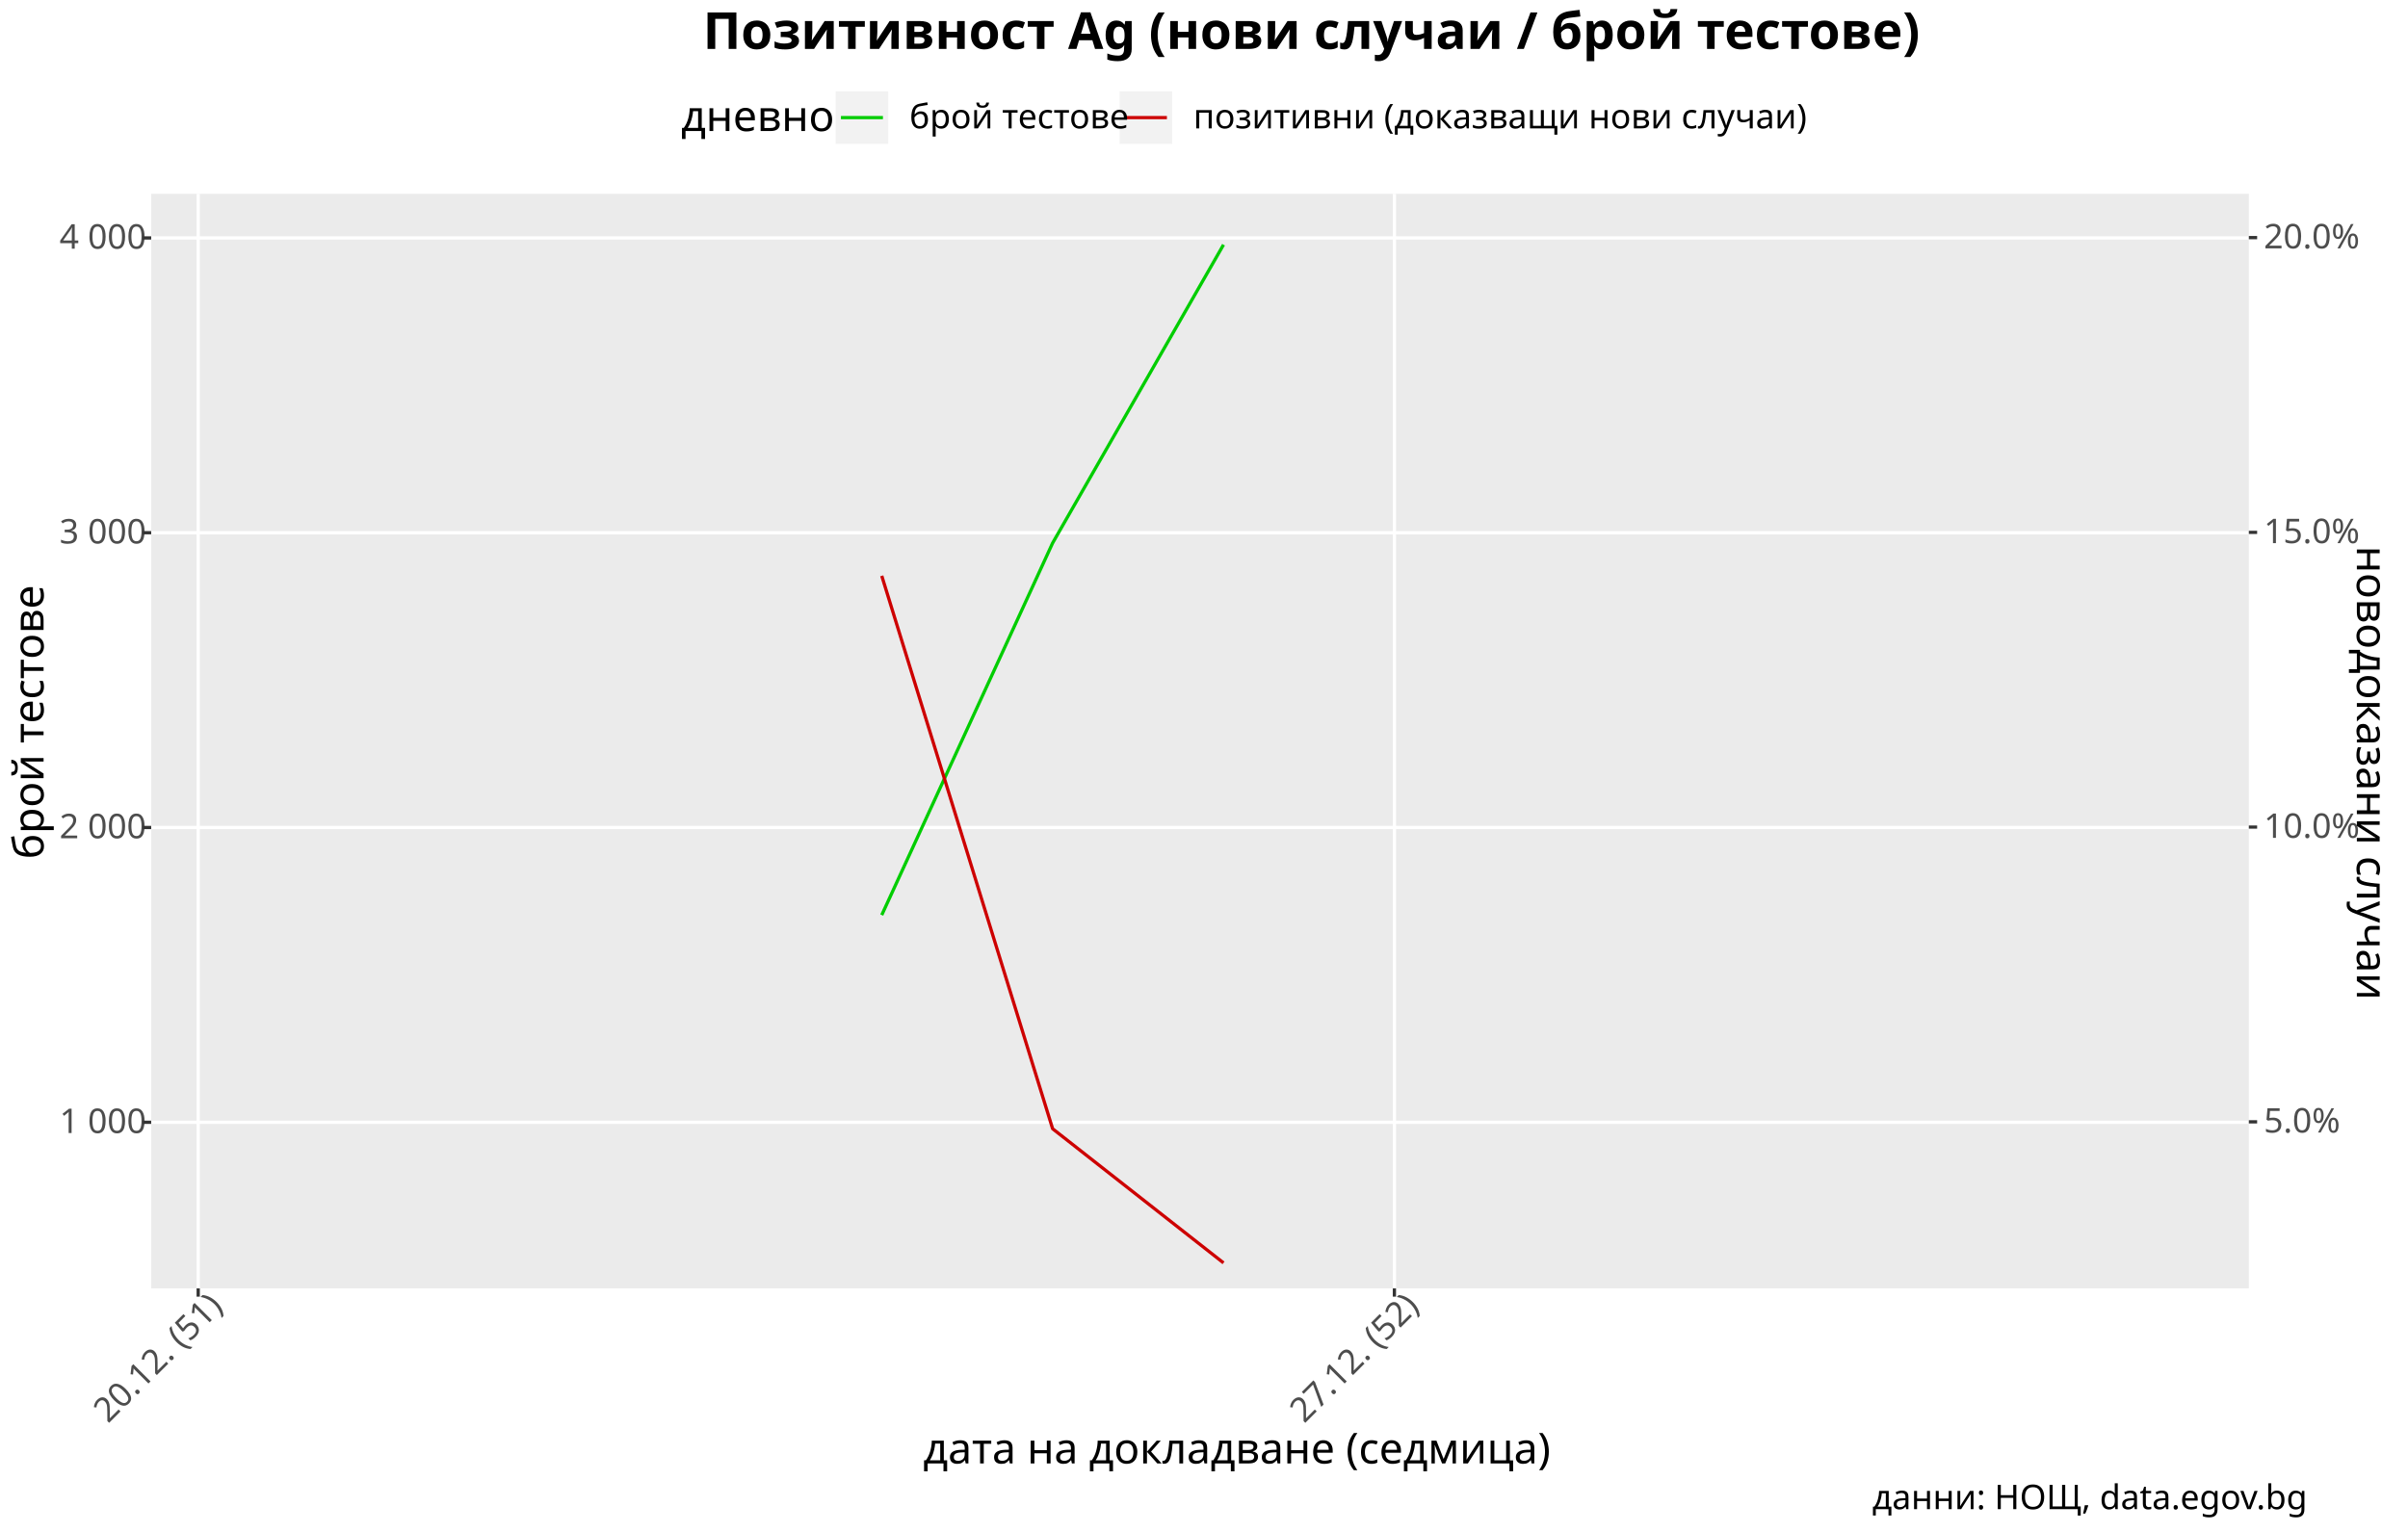
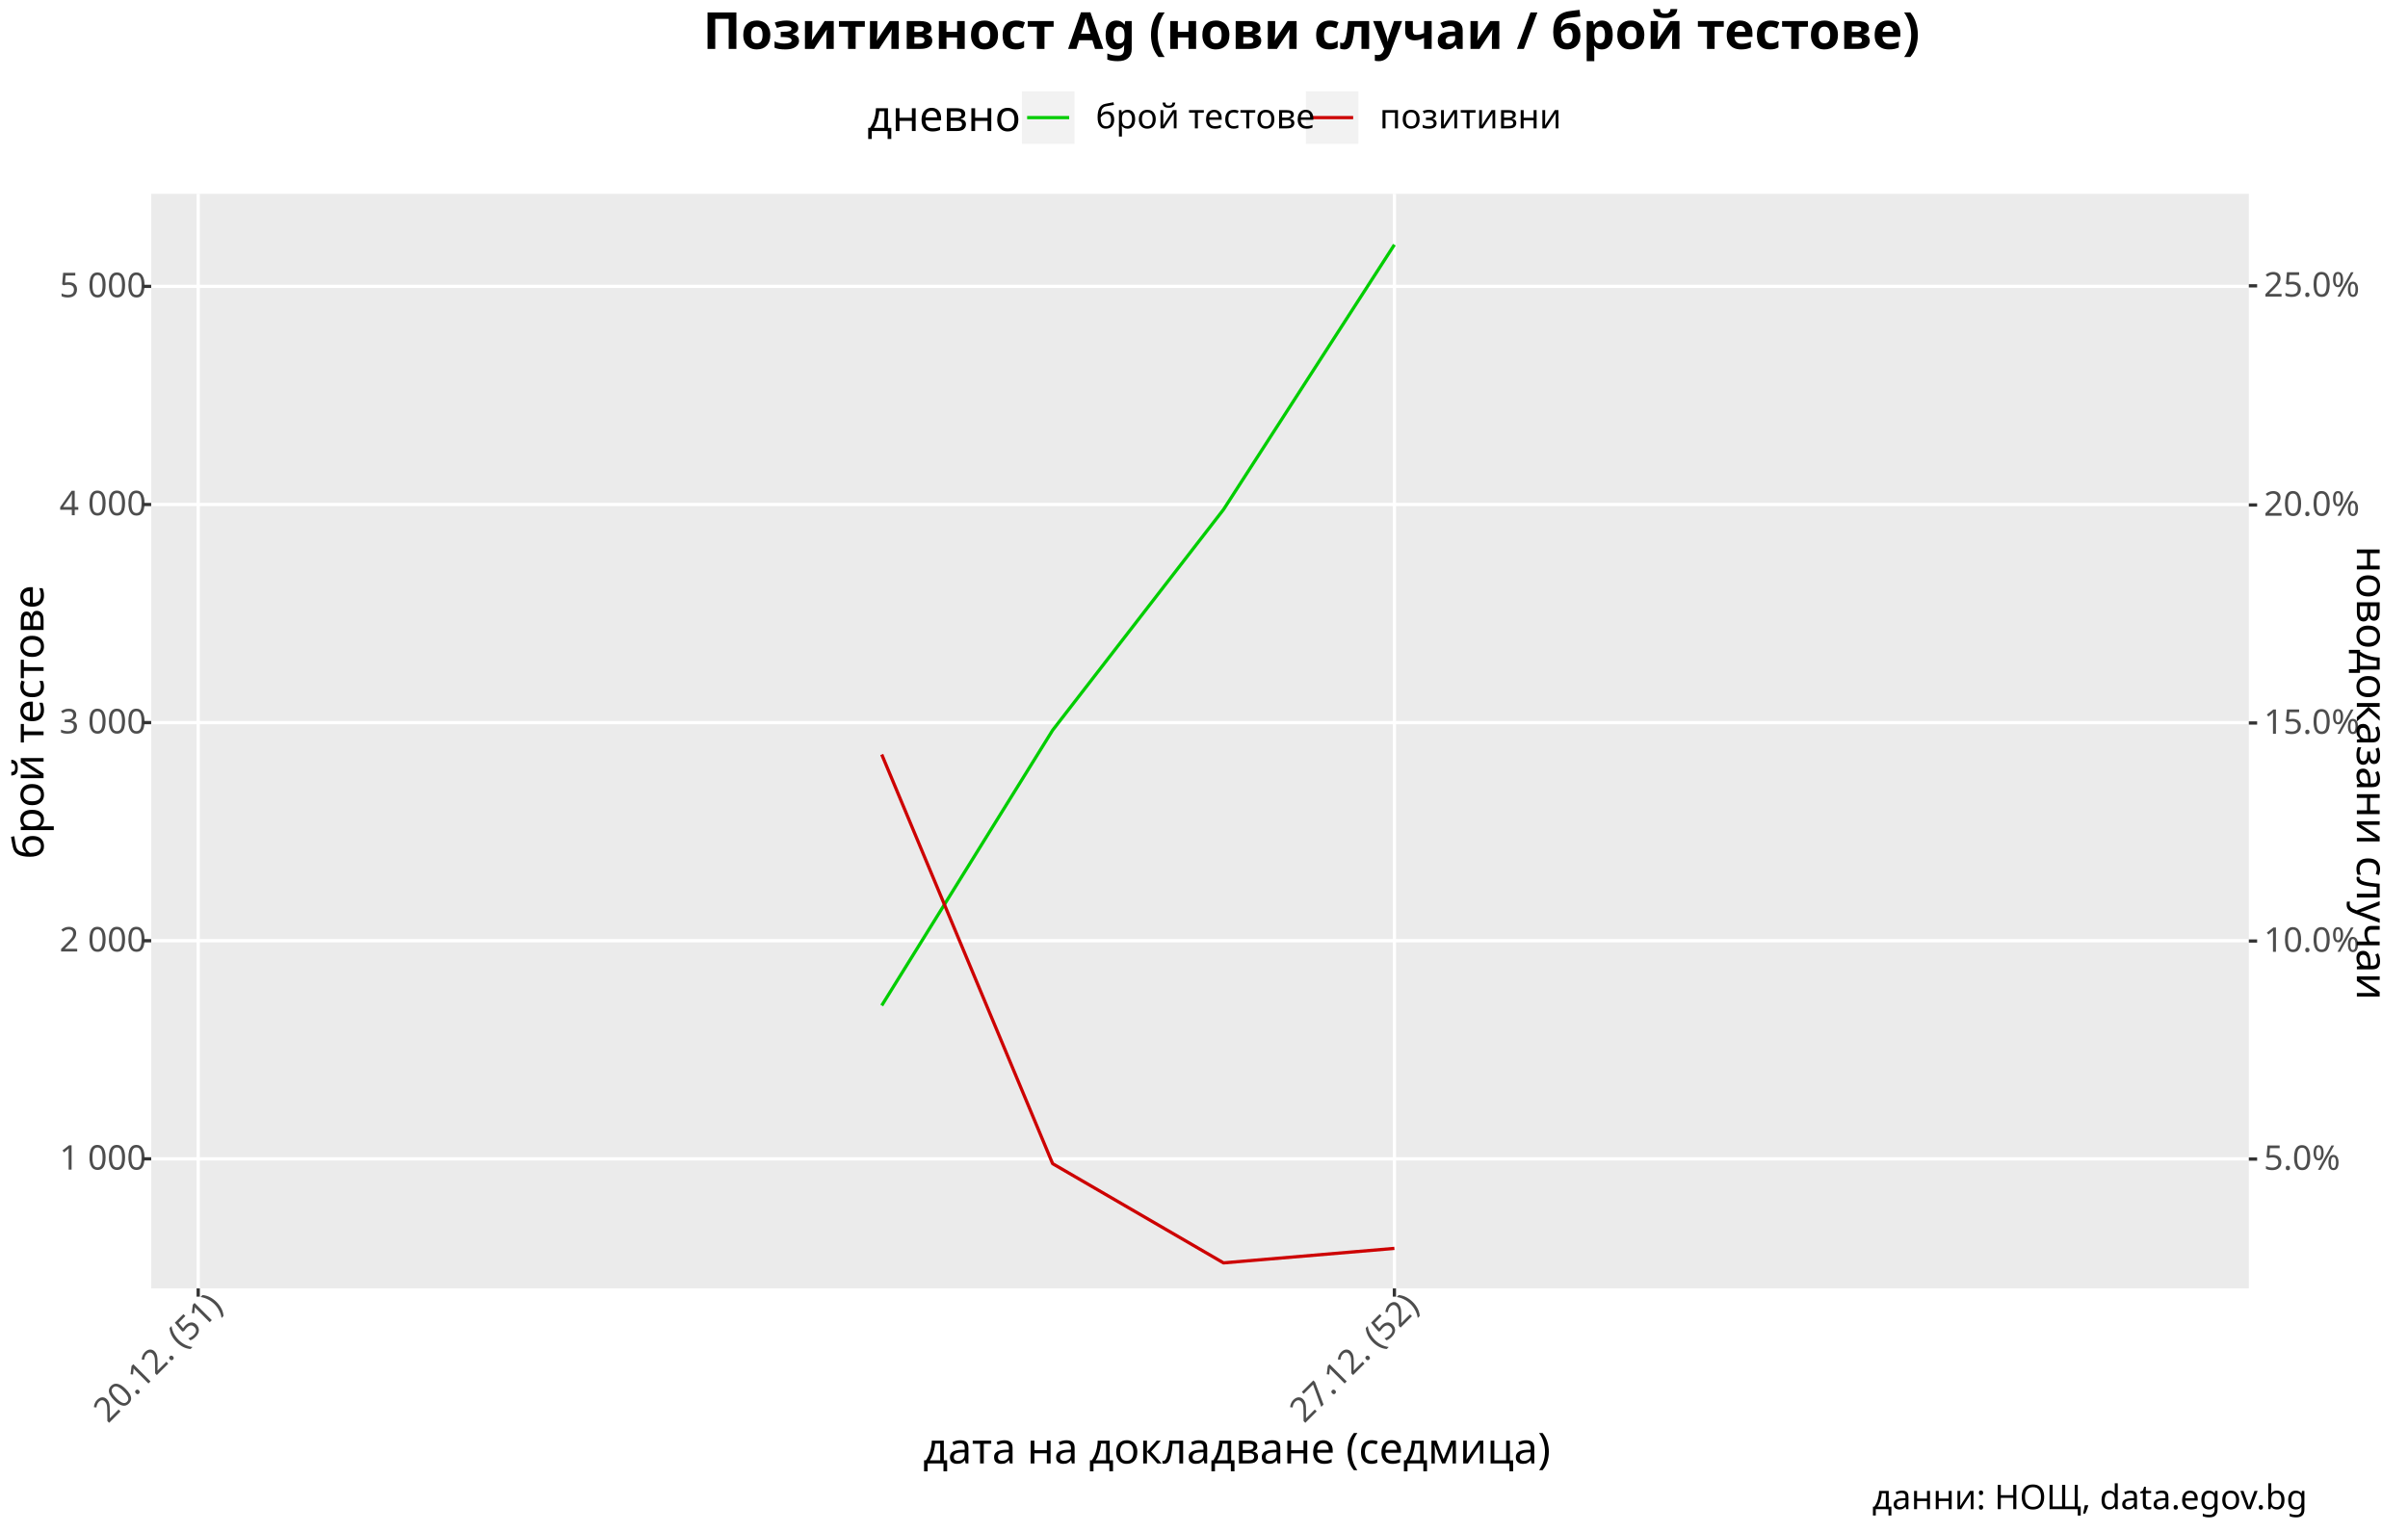
<svg xmlns="http://www.w3.org/2000/svg" viewBox="0 0 792.00 504.00">
  <defs>
    <style type="text/css">
    line, polyline, polygon, path, rect, circle {
      fill: none;
      stroke: #000000;
      stroke-linecap: round;
      stroke-linejoin: round;
      stroke-miterlimit: 10.00;
    }
  </style>
  </defs>
  <rect width="100%" height="100%" style="stroke: none; fill: #FFFFFF;" />
  <rect x="0.00" y="0.00" width="792.00" height="504.00" style="stroke-width: 1.07; stroke: #FFFFFF; fill: #FFFFFF;" />
  <defs>
    <clipPath id="cpNDkuNzN8NzM5LjY1fDQyMy44N3w2My43Nw==">
      <rect x="49.73" y="63.77" width="689.92" height="360.10" />
    </clipPath>
  </defs>
  <rect x="49.73" y="63.77" width="689.92" height="360.10" style="stroke-width: 1.07; stroke: none; fill: #EBEBEB;" clip-path="url(#cpNDkuNzN8NzM5LjY1fDQyMy44N3w2My43Nw==)" />
-   <polyline points="49.73,369.23 739.65,369.23 " style="stroke-width: 1.07; stroke: #FFFFFF; stroke-linecap: butt;" clip-path="url(#cpNDkuNzN8NzM5LjY1fDQyMy44N3w2My43Nw==)" />
-   <polyline points="49.73,272.25 739.65,272.25 " style="stroke-width: 1.07; stroke: #FFFFFF; stroke-linecap: butt;" clip-path="url(#cpNDkuNzN8NzM5LjY1fDQyMy44N3w2My43Nw==)" />
-   <polyline points="49.73,175.27 739.65,175.27 " style="stroke-width: 1.07; stroke: #FFFFFF; stroke-linecap: butt;" clip-path="url(#cpNDkuNzN8NzM5LjY1fDQyMy44N3w2My43Nw==)" />
-   <polyline points="49.73,78.28 739.65,78.28 " style="stroke-width: 1.07; stroke: #FFFFFF; stroke-linecap: butt;" clip-path="url(#cpNDkuNzN8NzM5LjY1fDQyMy44N3w2My43Nw==)" />
+   <polyline points="49.73,381.26 739.65,381.26 " style="stroke-width: 1.07; stroke: #FFFFFF; stroke-linecap: butt;" clip-path="url(#cpNDkuNzN8NzM5LjY1fDQyMy44N3w2My43Nw==)" />
+   <polyline points="49.73,309.50 739.65,309.50 " style="stroke-width: 1.07; stroke: #FFFFFF; stroke-linecap: butt;" clip-path="url(#cpNDkuNzN8NzM5LjY1fDQyMy44N3w2My43Nw==)" />
+   <polyline points="49.73,237.74 739.65,237.74 " style="stroke-width: 1.07; stroke: #FFFFFF; stroke-linecap: butt;" clip-path="url(#cpNDkuNzN8NzM5LjY1fDQyMy44N3w2My43Nw==)" />
+   <polyline points="49.73,165.98 739.65,165.98 " style="stroke-width: 1.07; stroke: #FFFFFF; stroke-linecap: butt;" clip-path="url(#cpNDkuNzN8NzM5LjY1fDQyMy44N3w2My43Nw==)" />
+   <polyline points="49.73,94.22 739.65,94.22 " style="stroke-width: 1.07; stroke: #FFFFFF; stroke-linecap: butt;" clip-path="url(#cpNDkuNzN8NzM5LjY1fDQyMy44N3w2My43Nw==)" />
  <polyline points="65.19,423.87 65.19,63.77 " style="stroke-width: 1.07; stroke: #FFFFFF; stroke-linecap: butt;" clip-path="url(#cpNDkuNzN8NzM5LjY1fDQyMy44N3w2My43Nw==)" />
  <polyline points="458.62,423.87 458.62,63.77 " style="stroke-width: 1.07; stroke: #FFFFFF; stroke-linecap: butt;" clip-path="url(#cpNDkuNzN8NzM5LjY1fDQyMy44N3w2My43Nw==)" />
-   <polyline points="290.01,301.05 346.21,178.66 402.42,80.51 " style="stroke-width: 1.07; stroke: #00CD00; stroke-linecap: butt;" clip-path="url(#cpNDkuNzN8NzM5LjY1fDQyMy44N3w2My43Nw==)" />
-   <polyline points="290.01,189.45 346.21,371.36 402.42,415.49 " style="stroke-width: 1.07; stroke: #CD0000; stroke-linecap: butt;" clip-path="url(#cpNDkuNzN8NzM5LjY1fDQyMy44N3w2My43Nw==)" />
+   <polyline points="290.01,330.81 346.21,240.25 402.42,167.63 458.62,80.51 " style="stroke-width: 1.07; stroke: #00CD00; stroke-linecap: butt;" clip-path="url(#cpNDkuNzN8NzM5LjY1fDQyMy44N3w2My43Nw==)" />
+   <polyline points="290.01,248.23 346.21,382.84 402.42,415.49 458.62,410.72 " style="stroke-width: 1.07; stroke: #CD0000; stroke-linecap: butt;" clip-path="url(#cpNDkuNzN8NzM5LjY1fDQyMy44N3w2My43Nw==)" />
  <defs>
    <clipPath id="cpMC4wMHw3OTIuMDB8NTA0LjAwfDAuMDA=">
      <rect x="0.00" y="0.00" width="792.00" height="504.00" />
    </clipPath>
  </defs>
  <g clip-path="url(#cpMC4wMHw3OTIuMDB8NTA0LjAwfDAuMDA=)">
-     <text x="19.56" y="372.77" style="font-size: 11.20px; fill: #4D4D4D; font-family: Calibri;" textLength="25.24px" lengthAdjust="spacingAndGlyphs">1 000</text>
+     <text x="19.56" y="384.80" style="font-size: 11.20px; fill: #4D4D4D; font-family: Calibri;" textLength="25.24px" lengthAdjust="spacingAndGlyphs">1 000</text>
  </g>
  <g clip-path="url(#cpMC4wMHw3OTIuMDB8NTA0LjAwfDAuMDA=)">
-     <text x="19.56" y="275.79" style="font-size: 11.20px; fill: #4D4D4D; font-family: Calibri;" textLength="25.24px" lengthAdjust="spacingAndGlyphs">2 000</text>
+     <text x="19.56" y="313.04" style="font-size: 11.20px; fill: #4D4D4D; font-family: Calibri;" textLength="25.24px" lengthAdjust="spacingAndGlyphs">2 000</text>
  </g>
  <g clip-path="url(#cpMC4wMHw3OTIuMDB8NTA0LjAwfDAuMDA=)">
-     <text x="19.56" y="178.80" style="font-size: 11.20px; fill: #4D4D4D; font-family: Calibri;" textLength="25.24px" lengthAdjust="spacingAndGlyphs">3 000</text>
+     <text x="19.56" y="241.28" style="font-size: 11.20px; fill: #4D4D4D; font-family: Calibri;" textLength="25.24px" lengthAdjust="spacingAndGlyphs">3 000</text>
  </g>
  <g clip-path="url(#cpMC4wMHw3OTIuMDB8NTA0LjAwfDAuMDA=)">
-     <text x="19.56" y="81.82" style="font-size: 11.20px; fill: #4D4D4D; font-family: Calibri;" textLength="25.24px" lengthAdjust="spacingAndGlyphs">4 000</text>
-   </g>
-   <polyline points="46.99,369.23 49.73,369.23 " style="stroke-width: 1.07; stroke: #333333; stroke-linecap: butt;" clip-path="url(#cpMC4wMHw3OTIuMDB8NTA0LjAwfDAuMDA=)" />
-   <polyline points="46.99,272.25 49.73,272.25 " style="stroke-width: 1.07; stroke: #333333; stroke-linecap: butt;" clip-path="url(#cpMC4wMHw3OTIuMDB8NTA0LjAwfDAuMDA=)" />
-   <polyline points="46.99,175.27 49.73,175.27 " style="stroke-width: 1.07; stroke: #333333; stroke-linecap: butt;" clip-path="url(#cpMC4wMHw3OTIuMDB8NTA0LjAwfDAuMDA=)" />
-   <polyline points="46.99,78.28 49.73,78.28 " style="stroke-width: 1.07; stroke: #333333; stroke-linecap: butt;" clip-path="url(#cpMC4wMHw3OTIuMDB8NTA0LjAwfDAuMDA=)" />
-   <polyline points="739.65,369.08 742.38,369.08 " style="stroke-width: 1.07; stroke: #333333; stroke-linecap: butt;" clip-path="url(#cpMC4wMHw3OTIuMDB8NTA0LjAwfDAuMDA=)" />
-   <polyline points="739.65,272.11 742.38,272.11 " style="stroke-width: 1.07; stroke: #333333; stroke-linecap: butt;" clip-path="url(#cpMC4wMHw3OTIuMDB8NTA0LjAwfDAuMDA=)" />
-   <polyline points="739.65,175.15 742.38,175.15 " style="stroke-width: 1.07; stroke: #333333; stroke-linecap: butt;" clip-path="url(#cpMC4wMHw3OTIuMDB8NTA0LjAwfDAuMDA=)" />
-   <polyline points="739.65,78.18 742.38,78.18 " style="stroke-width: 1.07; stroke: #333333; stroke-linecap: butt;" clip-path="url(#cpMC4wMHw3OTIuMDB8NTA0LjAwfDAuMDA=)" />
-   <g clip-path="url(#cpMC4wMHw3OTIuMDB8NTA0LjAwfDAuMDA=)">
-     <text x="744.58" y="372.61" style="font-size: 11.20px; fill: #4D4D4D; font-family: Calibri;" textLength="22.19px" lengthAdjust="spacingAndGlyphs">5.0%</text>
+     <text x="19.56" y="169.52" style="font-size: 11.20px; fill: #4D4D4D; font-family: Calibri;" textLength="25.24px" lengthAdjust="spacingAndGlyphs">4 000</text>
  </g>
  <g clip-path="url(#cpMC4wMHw3OTIuMDB8NTA0LjAwfDAuMDA=)">
-     <text x="744.58" y="275.65" style="font-size: 11.20px; fill: #4D4D4D; font-family: Calibri;" textLength="27.86px" lengthAdjust="spacingAndGlyphs">10.0%</text>
+     <text x="19.56" y="97.76" style="font-size: 11.20px; fill: #4D4D4D; font-family: Calibri;" textLength="25.24px" lengthAdjust="spacingAndGlyphs">5 000</text>
+   </g>
+   <polyline points="46.99,381.26 49.73,381.26 " style="stroke-width: 1.07; stroke: #333333; stroke-linecap: butt;" clip-path="url(#cpMC4wMHw3OTIuMDB8NTA0LjAwfDAuMDA=)" />
+   <polyline points="46.99,309.50 49.73,309.50 " style="stroke-width: 1.07; stroke: #333333; stroke-linecap: butt;" clip-path="url(#cpMC4wMHw3OTIuMDB8NTA0LjAwfDAuMDA=)" />
+   <polyline points="46.99,237.74 49.73,237.74 " style="stroke-width: 1.07; stroke: #333333; stroke-linecap: butt;" clip-path="url(#cpMC4wMHw3OTIuMDB8NTA0LjAwfDAuMDA=)" />
+   <polyline points="46.99,165.98 49.73,165.98 " style="stroke-width: 1.07; stroke: #333333; stroke-linecap: butt;" clip-path="url(#cpMC4wMHw3OTIuMDB8NTA0LjAwfDAuMDA=)" />
+   <polyline points="46.99,94.22 49.73,94.22 " style="stroke-width: 1.07; stroke: #333333; stroke-linecap: butt;" clip-path="url(#cpMC4wMHw3OTIuMDB8NTA0LjAwfDAuMDA=)" />
+   <polyline points="739.65,381.33 742.38,381.33 " style="stroke-width: 1.07; stroke: #333333; stroke-linecap: butt;" clip-path="url(#cpMC4wMHw3OTIuMDB8NTA0LjAwfDAuMDA=)" />
+   <polyline points="739.65,309.60 742.38,309.60 " style="stroke-width: 1.07; stroke: #333333; stroke-linecap: butt;" clip-path="url(#cpMC4wMHw3OTIuMDB8NTA0LjAwfDAuMDA=)" />
+   <polyline points="739.65,237.87 742.38,237.87 " style="stroke-width: 1.07; stroke: #333333; stroke-linecap: butt;" clip-path="url(#cpMC4wMHw3OTIuMDB8NTA0LjAwfDAuMDA=)" />
+   <polyline points="739.65,166.14 742.38,166.14 " style="stroke-width: 1.07; stroke: #333333; stroke-linecap: butt;" clip-path="url(#cpMC4wMHw3OTIuMDB8NTA0LjAwfDAuMDA=)" />
+   <polyline points="739.65,94.04 742.38,94.04 " style="stroke-width: 1.07; stroke: #333333; stroke-linecap: butt;" clip-path="url(#cpMC4wMHw3OTIuMDB8NTA0LjAwfDAuMDA=)" />
+   <g clip-path="url(#cpMC4wMHw3OTIuMDB8NTA0LjAwfDAuMDA=)">
+     <text x="744.58" y="384.87" style="font-size: 11.20px; fill: #4D4D4D; font-family: Calibri;" textLength="22.19px" lengthAdjust="spacingAndGlyphs">5.0%</text>
  </g>
  <g clip-path="url(#cpMC4wMHw3OTIuMDB8NTA0LjAwfDAuMDA=)">
-     <text x="744.58" y="178.69" style="font-size: 11.20px; fill: #4D4D4D; font-family: Calibri;" textLength="27.86px" lengthAdjust="spacingAndGlyphs">15.0%</text>
+     <text x="744.58" y="313.14" style="font-size: 11.20px; fill: #4D4D4D; font-family: Calibri;" textLength="27.86px" lengthAdjust="spacingAndGlyphs">10.0%</text>
  </g>
  <g clip-path="url(#cpMC4wMHw3OTIuMDB8NTA0LjAwfDAuMDA=)">
-     <text x="744.58" y="81.72" style="font-size: 11.20px; fill: #4D4D4D; font-family: Calibri;" textLength="27.86px" lengthAdjust="spacingAndGlyphs">20.0%</text>
+     <text x="744.58" y="241.41" style="font-size: 11.20px; fill: #4D4D4D; font-family: Calibri;" textLength="27.86px" lengthAdjust="spacingAndGlyphs">15.0%</text>
+   </g>
+   <g clip-path="url(#cpMC4wMHw3OTIuMDB8NTA0LjAwfDAuMDA=)">
+     <text x="744.58" y="169.67" style="font-size: 11.20px; fill: #4D4D4D; font-family: Calibri;" textLength="27.86px" lengthAdjust="spacingAndGlyphs">20.0%</text>
+   </g>
+   <g clip-path="url(#cpMC4wMHw3OTIuMDB8NTA0LjAwfDAuMDA=)">
+     <text x="744.58" y="97.58" style="font-size: 11.20px; fill: #4D4D4D; font-family: Calibri;" textLength="27.86px" lengthAdjust="spacingAndGlyphs">25.0%</text>
  </g>
  <polyline points="65.19,426.61 65.19,423.87 " style="stroke-width: 1.07; stroke: #333333; stroke-linecap: butt;" clip-path="url(#cpMC4wMHw3OTIuMDB8NTA0LjAwfDAuMDA=)" />
  <polyline points="458.62,426.61 458.62,423.87 " style="stroke-width: 1.07; stroke: #333333; stroke-linecap: butt;" clip-path="url(#cpMC4wMHw3OTIuMDB8NTA0LjAwfDAuMDA=)" />
  <g clip-path="url(#cpMC4wMHw3OTIuMDB8NTA0LjAwfDAuMDA=)">
    <text transform="translate(35.51,468.48) rotate(-45)" style="font-size: 11.20px; fill: #4D4D4D; font-family: Calibri;" textLength="49.04px" lengthAdjust="spacingAndGlyphs">20.12. (51)</text>
  </g>
  <g clip-path="url(#cpMC4wMHw3OTIuMDB8NTA0LjAwfDAuMDA=)">
    <text transform="translate(428.95,468.48) rotate(-45)" style="font-size: 11.20px; fill: #4D4D4D; font-family: Calibri;" textLength="49.04px" lengthAdjust="spacingAndGlyphs">27.12. (52)</text>
  </g>
  <g clip-path="url(#cpMC4wMHw3OTIuMDB8NTA0LjAwfDAuMDA=)">
    <text x="303.66" y="481.47" style="font-size: 14.00px; font-family: Calibri;" textLength="182.06px" lengthAdjust="spacingAndGlyphs">дата на докладване (седмица)</text>
  </g>
  <g clip-path="url(#cpMC4wMHw3OTIuMDB8NTA0LjAwfDAuMDA=)">
    <text transform="translate(14.33,282.67) rotate(-90)" style="font-size: 14.00px; font-family: Calibri;" textLength="77.71px" lengthAdjust="spacingAndGlyphs">брой тестове</text>
  </g>
  <g clip-path="url(#cpMC4wMHw3OTIuMDB8NTA0LjAwfDAuMDA=)">
    <text transform="translate(775.18,179.60) rotate(90)" style="font-size: 14.00px; font-family: Calibri;" textLength="128.43px" lengthAdjust="spacingAndGlyphs">новодоказани случаи</text>
  </g>
-   <rect x="218.56" y="24.57" width="352.26" height="28.24" style="stroke-width: 1.07; stroke: none; fill: #FFFFFF;" clip-path="url(#cpMC4wMHw3OTIuMDB8NTA0LjAwfDAuMDA=)" />
+   <rect x="279.81" y="24.57" width="229.75" height="28.24" style="stroke-width: 1.07; stroke: none; fill: #FFFFFF;" clip-path="url(#cpMC4wMHw3OTIuMDB8NTA0LjAwfDAuMDA=)" />
  <g clip-path="url(#cpMC4wMHw3OTIuMDB8NTA0LjAwfDAuMDA=)">
-     <text x="224.04" y="43.11" style="font-size: 14.00px; font-family: Calibri;" textLength="43.84px" lengthAdjust="spacingAndGlyphs">дневно</text>
+     <text x="285.29" y="43.11" style="font-size: 14.00px; font-family: Calibri;" textLength="43.84px" lengthAdjust="spacingAndGlyphs">дневно</text>
  </g>
-   <rect x="274.85" y="30.05" width="17.28" height="17.28" style="stroke-width: 1.07; stroke: none; fill: #F2F2F2;" clip-path="url(#cpMC4wMHw3OTIuMDB8NTA0LjAwfDAuMDA=)" />
-   <line x1="276.58" y1="38.69" x2="290.40" y2="38.69" style="stroke-width: 1.07; stroke: #00CD00; stroke-linecap: butt;" clip-path="url(#cpMC4wMHw3OTIuMDB8NTA0LjAwfDAuMDA=)" />
-   <rect x="368.25" y="30.05" width="17.28" height="17.28" style="stroke-width: 1.07; stroke: none; fill: #F2F2F2;" clip-path="url(#cpMC4wMHw3OTIuMDB8NTA0LjAwfDAuMDA=)" />
-   <line x1="369.97" y1="38.69" x2="383.80" y2="38.69" style="stroke-width: 1.07; stroke: #CD0000; stroke-linecap: butt;" clip-path="url(#cpMC4wMHw3OTIuMDB8NTA0LjAwfDAuMDA=)" />
+   <rect x="336.11" y="30.05" width="17.28" height="17.28" style="stroke-width: 1.07; stroke: none; fill: #F2F2F2;" clip-path="url(#cpMC4wMHw3OTIuMDB8NTA0LjAwfDAuMDA=)" />
+   <line x1="337.83" y1="38.69" x2="351.66" y2="38.69" style="stroke-width: 1.07; stroke: #00CD00; stroke-linecap: butt;" clip-path="url(#cpMC4wMHw3OTIuMDB8NTA0LjAwfDAuMDA=)" />
+   <rect x="429.50" y="30.05" width="17.28" height="17.28" style="stroke-width: 1.07; stroke: none; fill: #F2F2F2;" clip-path="url(#cpMC4wMHw3OTIuMDB8NTA0LjAwfDAuMDA=)" />
+   <line x1="431.23" y1="38.69" x2="445.06" y2="38.69" style="stroke-width: 1.07; stroke: #CD0000; stroke-linecap: butt;" clip-path="url(#cpMC4wMHw3OTIuMDB8NTA0LjAwfDAuMDA=)" />
  <g clip-path="url(#cpMC4wMHw3OTIuMDB8NTA0LjAwfDAuMDA=)">
-     <text x="299.10" y="42.23" style="font-size: 11.20px; font-family: Calibri;" textLength="62.17px" lengthAdjust="spacingAndGlyphs">брой тестове</text>
+     <text x="360.36" y="42.23" style="font-size: 11.20px; font-family: Calibri;" textLength="62.17px" lengthAdjust="spacingAndGlyphs">брой тестове</text>
  </g>
  <g clip-path="url(#cpMC4wMHw3OTIuMDB8NTA0LjAwfDAuMDA=)">
-     <text x="392.50" y="42.23" style="font-size: 11.20px; font-family: Calibri;" textLength="172.84px" lengthAdjust="spacingAndGlyphs">позитивни (доказващи нови случаи)</text>
+     <text x="453.76" y="42.23" style="font-size: 11.20px; font-family: Calibri;" textLength="50.32px" lengthAdjust="spacingAndGlyphs">позитивни</text>
  </g>
  <g clip-path="url(#cpMC4wMHw3OTIuMDB8NTA0LjAwfDAuMDA=)">
    <text x="231.20" y="16.09" style="font-size: 16.80px; font-weight: bold; font-family: Calibri;" textLength="326.98px" lengthAdjust="spacingAndGlyphs">Позитивност Ag (нови случаи / брой тестове)</text>
  </g>
  <g clip-path="url(#cpMC4wMHw3OTIuMDB8NTA0LjAwfDAuMDA=)">
    <text x="615.80" y="496.52" style="font-size: 11.20px; font-family: Calibri;" textLength="123.85px" lengthAdjust="spacingAndGlyphs">данни: НОЩ, data.egov.bg</text>
  </g>
</svg>
